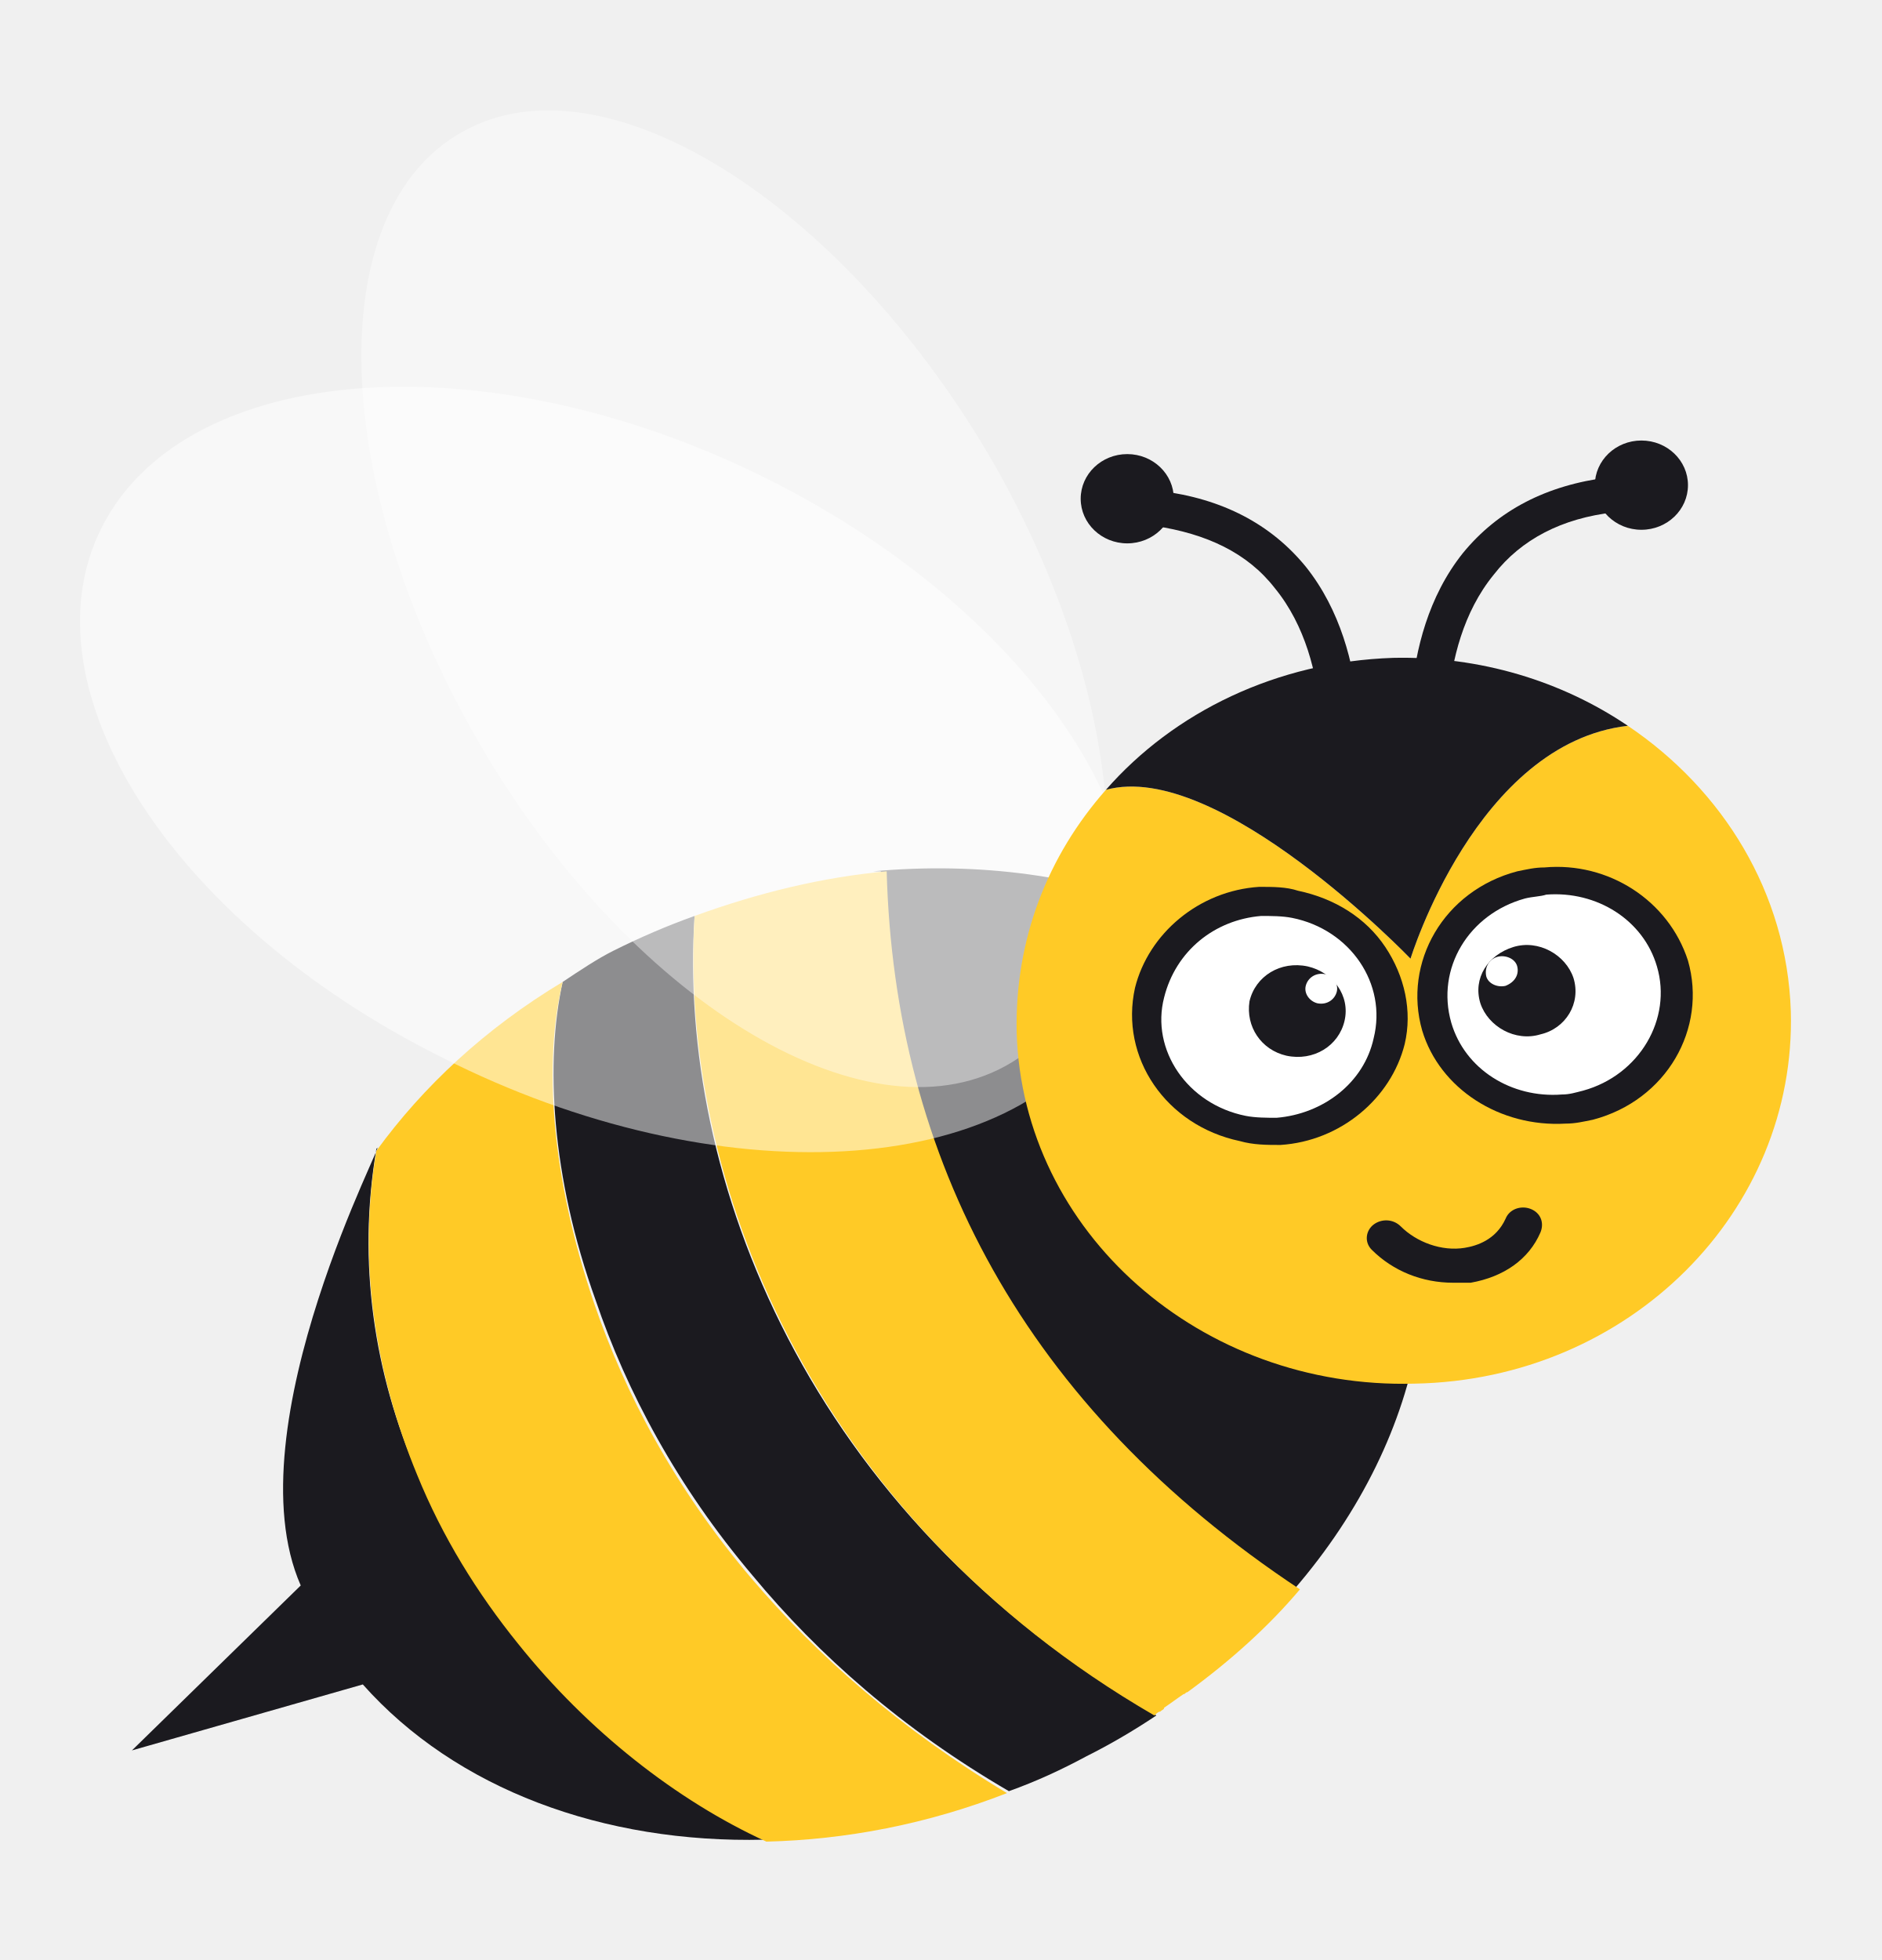
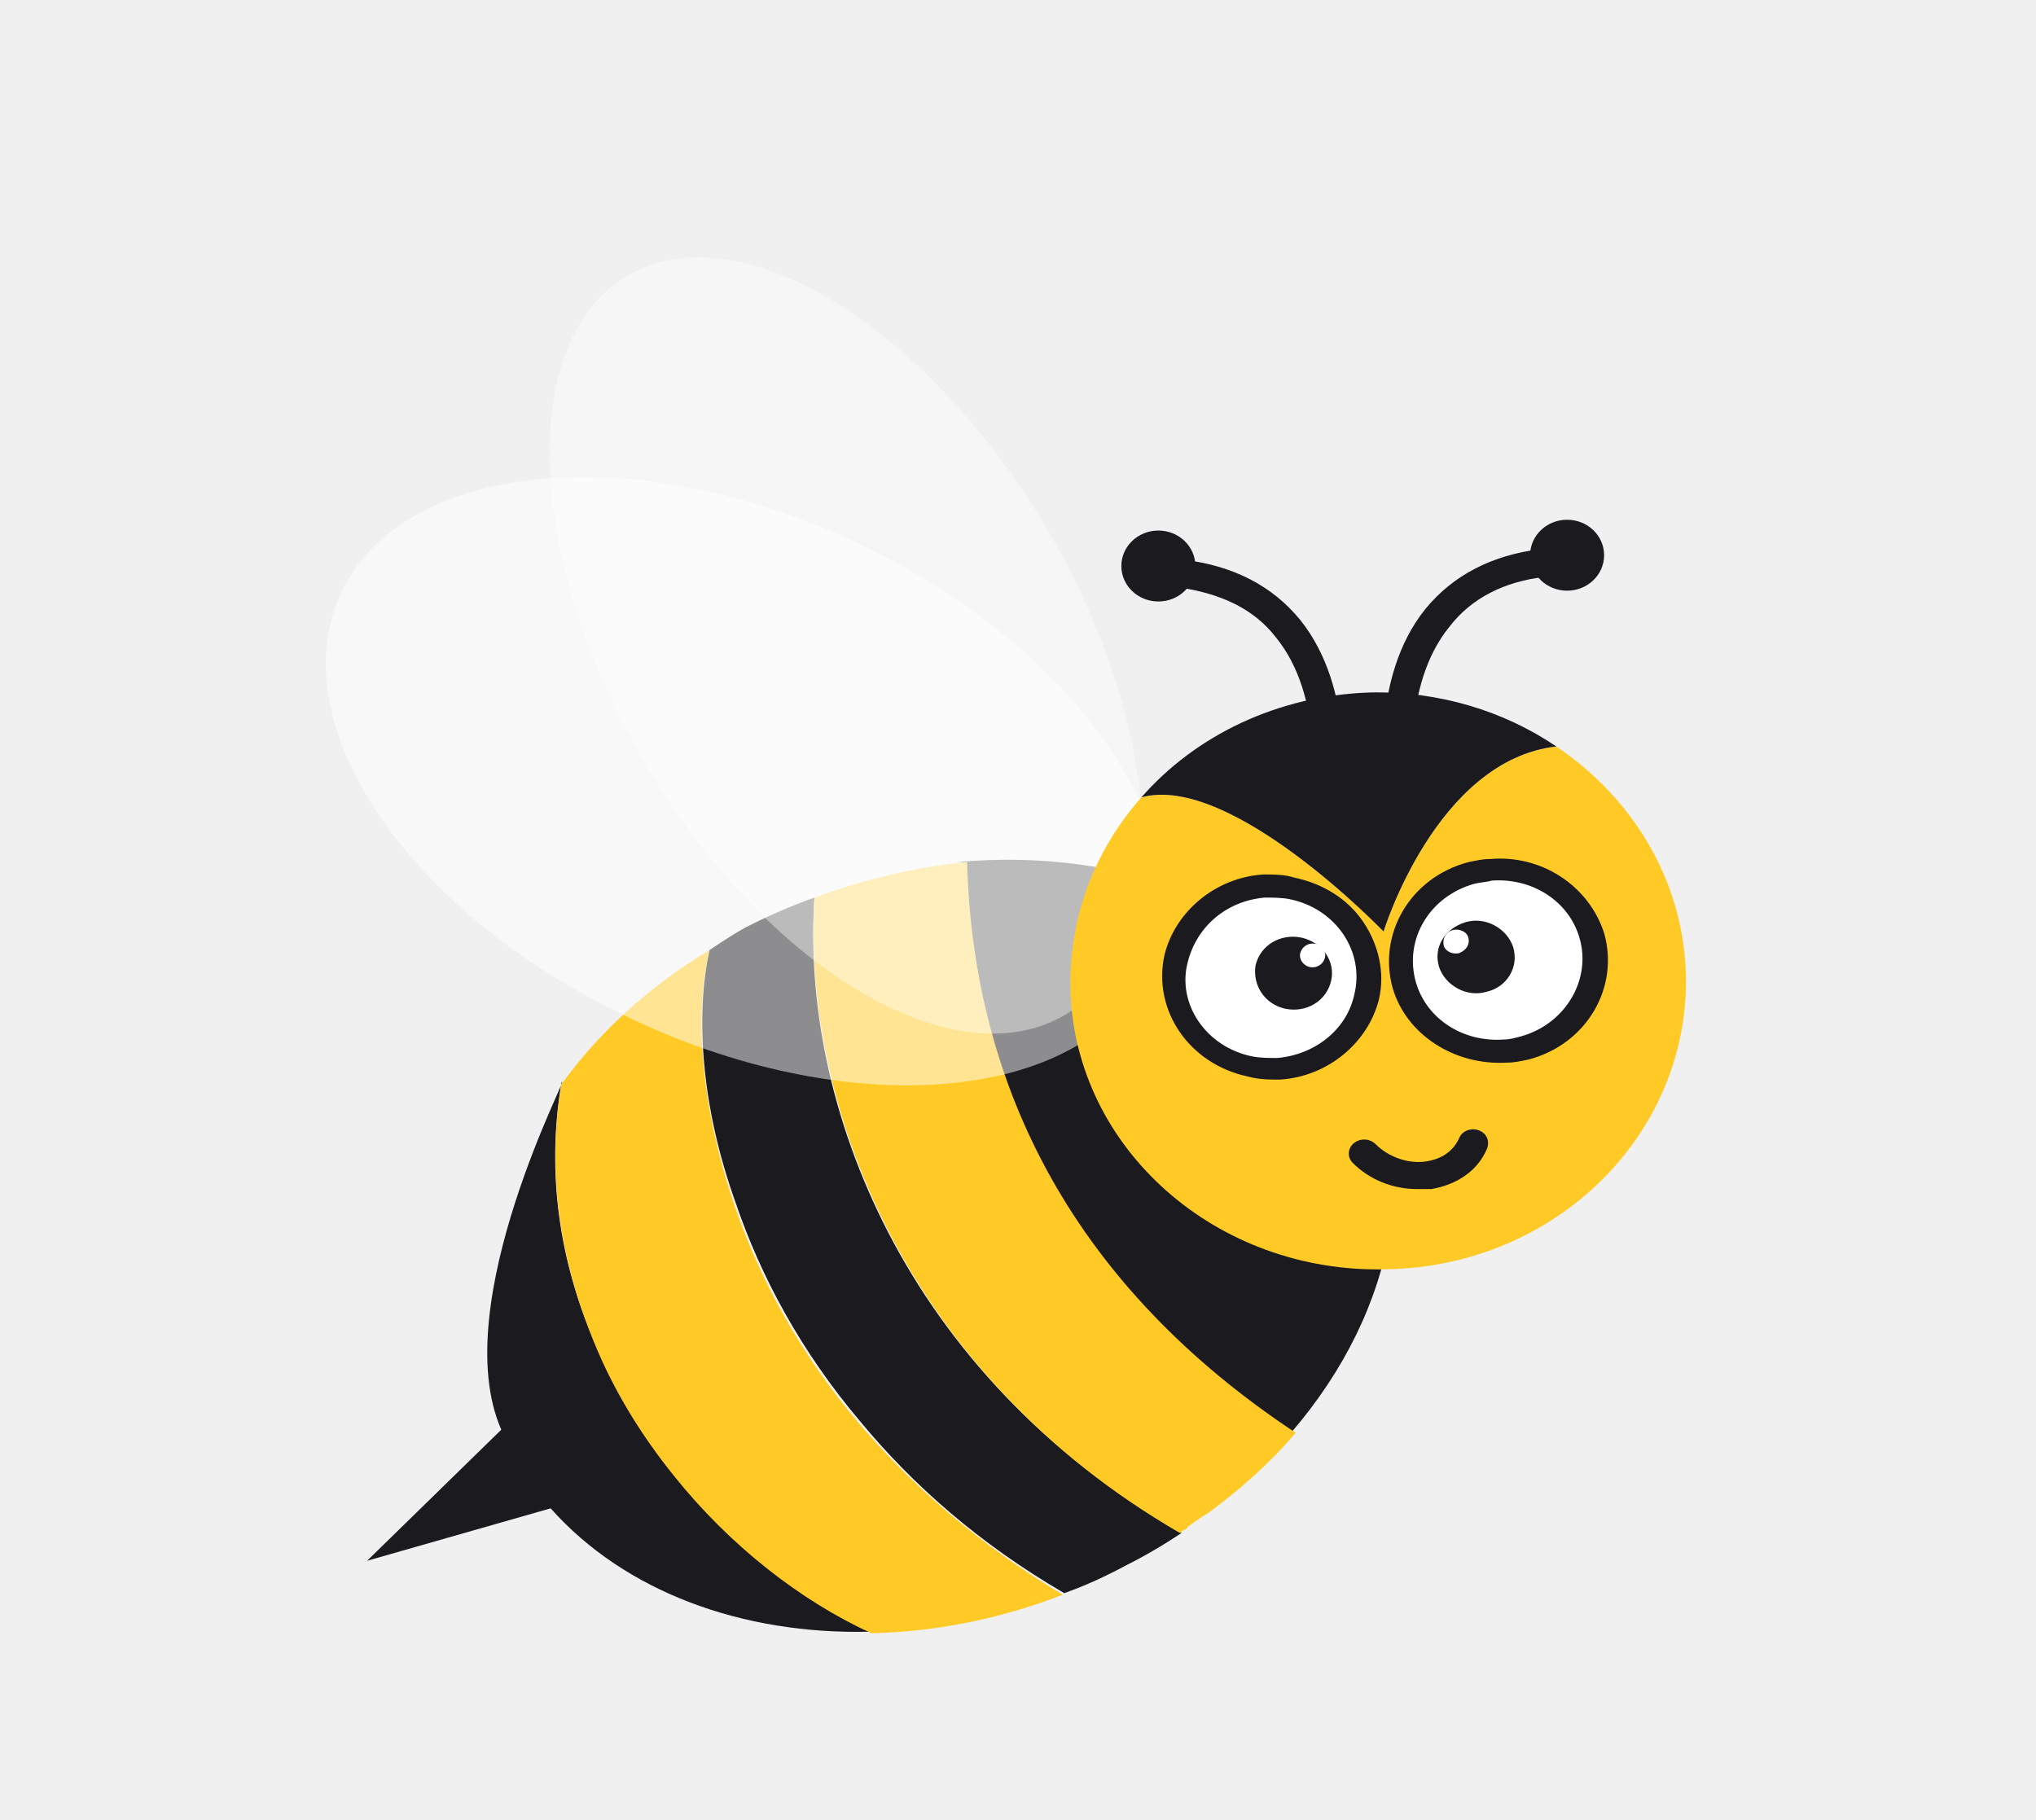
- <svg xmlns="http://www.w3.org/2000/svg" version="1.1" id="Layer_1" x="0px" y="0px" viewBox="0 0 97 101" style="enable-background:new 0 0 97 101;" xml:space="preserve">
+ <svg xmlns="http://www.w3.org/2000/svg" version="1.1" id="header-bee" x="0px" y="0px" viewBox="0 0 132 118" style="enable-background:new 0 0 132 118;" xml:space="preserve">
  <style type="text/css">
	.st0{fill:#1B1A1F;}
	.st1{fill:#FFCA26;}
	.st2{opacity:0.4;fill:#FFFFFF;}
	.st3{opacity:0.5;fill:#FFFFFF;}
	.st4{fill:#FFFFFF;}
</style>
  <g id="header-bee-tail">
-     <path class="st0" d="M35.8,47.2C35.8,47.2,35.8,47.2,35.8,47.2C35.8,47.2,35.8,47.2,35.8,47.2c-1.4,0.5-2.8,1.1-4.2,1.8   c-0.8,0.4-1.7,1-2.6,1.6c-0.9,4.1-0.6,10,1.7,16.4c1.6,4.7,4.2,9.6,8.1,14.2c3.4,4.1,7.7,7.9,13.2,11.1c1.4-0.5,2.7-1.1,4-1.8   c1.2-0.6,2.4-1.3,3.6-2.1C41.6,78.1,34.9,60.6,35.8,47.2z" />
-     <path class="st0" d="M70.8,55.8C66.1,47.8,56,43.9,45,44.9c0,0,0,0,0,0c1,0,0.4,0,0.4,0c0.4,14.8,7.1,27.6,21.3,37   C73.6,73.9,75.5,63.8,70.8,55.8z" />
-     <path class="st0" d="M26.7,84.6c-2.1-2.6-3.9-5.5-5.2-8.7c-2.2-5.1-3.1-10.8-2.1-16.7c0.8-1.1-7.5,14.3-3.9,22.5l-8.7,8.5l11.9-3.4   c4.8,5.4,12.4,8.2,20.7,8C34.9,92.7,30.4,89.2,26.7,84.6z" />
+     <path class="st0" d="M52.8,58.2C52.8,58.2,52.8,58.2,52.8,58.2C52.8,58.2,52.8,58.2,52.8,58.2c-1.4,0.5-2.8,1.1-4.2,1.8   c-0.8,0.4-1.7,1-2.6,1.6c-0.9,4.1-0.6,10,1.7,16.4c1.6,4.7,4.2,9.6,8.1,14.2c3.4,4.1,7.7,7.9,13.2,11.1c1.4-0.5,2.7-1.1,4-1.8   c1.2-0.6,2.4-1.3,3.6-2.1C58.6,89.1,51.9,71.6,52.8,58.2z" />
+     <path class="st0" d="M87.8,66.8C83.1,58.8,73,54.9,62,55.9c0,0,0,0,0,0c1,0,0.4,0,0.4,0c0.4,14.8,7.1,27.6,21.3,37   C90.6,84.9,92.5,74.8,87.8,66.8z" />
+     <path class="st0" d="M43.7,95.6c-2.1-2.6-3.9-5.5-5.2-8.7c-2.2-5.1-3.1-10.8-2.1-16.7c0.8-1.1-7.5,14.3-3.9,22.5l-8.7,8.5l11.9-3.4   c4.8,5.4,12.4,8.2,20.7,8C51.9,103.7,47.4,100.2,43.7,95.6z" />
    <g>
-       <path class="st1" d="M67,81.9c-14.2-9.4-20.9-22.2-21.3-37c-3.3,0.3-6.6,1.1-9.9,2.3c-0.8,13.4,5.9,30.9,23.7,41.2c0,0,0,0,0,0    c0.1-0.1,0.2-0.2,0.3-0.2c0.1-0.1,0.2-0.1,0.2-0.2c0.3-0.2,0.7-0.5,1-0.7c0.1,0,0.1-0.1,0.2-0.1C63.4,85.6,65.4,83.8,67,81.9    C67,81.9,67,81.9,67,81.9z" />
-       <path class="st1" d="M38.7,81.3c-3.9-4.6-6.5-9.5-8.1-14.2C28.4,60.6,28,54.7,29,50.6C25,53,21.8,56,19.4,59.3    c-1,5.9,0,11.6,2.1,16.7c1.3,3.2,3.1,6.1,5.2,8.7c3.6,4.5,8.2,8.1,12.8,10.2c0,0,0,0,0,0c4.1-0.1,8.3-0.9,12.4-2.5c0,0,0,0,0,0    C46.4,89.1,42.1,85.3,38.7,81.3z" />
+       <path class="st1" d="M84,92.9c-14.2-9.4-20.9-22.2-21.3-37c-3.3,0.3-6.6,1.1-9.9,2.3c-0.8,13.4,5.9,30.9,23.7,41.2c0,0,0,0,0,0    c0.1-0.1,0.2-0.2,0.3-0.2c0.1-0.1,0.2-0.1,0.2-0.2c0.3-0.2,0.7-0.5,1-0.7c0.1,0,0.1-0.1,0.2-0.1C80.4,96.6,82.4,94.8,84,92.9    C84,92.9,84,92.9,84,92.9z" />
+       <path class="st1" d="M55.7,92.3c-3.9-4.6-6.5-9.5-8.1-14.2C45.4,71.6,45,65.7,46,61.6C42,64,38.8,67,36.4,70.3    c-1,5.9,0,11.6,2.1,16.7c1.3,3.2,3.1,6.1,5.2,8.7c3.6,4.5,8.2,8.1,12.8,10.2c0,0,0,0,0,0c4.1-0.1,8.3-0.9,12.4-2.5c0,0,0,0,0,0    C63.4,100.1,59.1,96.3,55.7,92.3z" />
    </g>
  </g>
-   <path id="header-bee-wing-left" class="st2" d="M51.4,24.2C43.8,10.8,31.6,2.9,24.2,6.6c-7.5,3.7-7.4,17.6,0.1,31  C31.8,51,44,58.8,51.5,55.1C59,51.4,58.9,37.6,51.4,24.2z" />
-   <path id="header-bee-wing-right" class="st3" d="M39.8,24.8c-14.2-7.2-29.6-6.3-34.3,1.9c-4.7,8.2,3,20.7,17.3,27.8  c14.2,7.2,29.6,6.3,34.3-1.9C61.7,44.5,54,32,39.8,24.8z" />
+   <path id="header-bee-wing-left" class="st2" d="M68.4,35.2c-7.6-13.4-19.7-21.3-27.2-17.6c-7.5,3.7-7.4,17.6,0.1,31  C48.8,62,61,69.8,68.5,66.1C76,62.4,75.9,48.6,68.4,35.2z" />
+   <path id="header-bee-wing-right" class="st3" d="M56.8,35.8c-14.2-7.2-29.6-6.3-34.3,1.9c-4.7,8.2,3,20.7,17.3,27.8  c14.2,7.2,29.6,6.3,34.3-1.9C78.7,55.5,71,43,56.8,35.8z" />
  <g id="header-bee-head">
    <g>
      <g>
-         <path class="st0" d="M73.8,40.7c-0.5,0-0.9-0.3-1-0.8c0-0.3-1-6.9,2.6-11.4c1.8-2.2,4.3-3.5,7.5-3.9c0.5-0.1,1,0.3,1.1,0.8     c0.1,0.5-0.3,1-0.8,1c-2.7,0.3-4.8,1.4-6.2,3.2c-3.2,3.9-2.3,10-2.3,10.1c0.1,0.5-0.3,1-0.8,1C73.9,40.7,73.9,40.7,73.8,40.7     L73.8,40.7z" />
+         <path class="st0" d="M90.8,51.7c-0.5,0-0.9-0.3-1-0.8c0-0.3-1-6.9,2.6-11.4c1.8-2.2,4.3-3.5,7.5-3.9c0.5-0.1,1,0.3,1.1,0.8     c0.1,0.5-0.3,1-0.8,1c-2.7,0.3-4.8,1.4-6.2,3.2c-3.2,3.9-2.3,10-2.3,10.1c0.1,0.5-0.3,1-0.8,1C90.9,51.7,90.9,51.7,90.8,51.7     L90.8,51.7z" />
      </g>
-       <ellipse class="st0" cx="84.6" cy="25" rx="2.4" ry="2.3" />
+       <ellipse class="st0" cx="101.6" cy="36" rx="2.4" ry="2.3" />
    </g>
    <g>
      <g>
-         <path class="st0" d="M68.9,41.4c0,0-0.1,0-0.1,0c-0.5-0.1-0.9-0.5-0.8-1c0-0.1,0.9-6.2-2.3-10.1c-1.4-1.8-3.5-2.8-6.2-3.2     c-0.5-0.1-0.9-0.5-0.8-1c0.1-0.5,0.6-0.9,1.1-0.8c3.2,0.4,5.7,1.7,7.5,3.9c3.6,4.5,2.7,11.1,2.6,11.4     C69.8,41.1,69.3,41.4,68.9,41.4L68.9,41.4z" />
+         <path class="st0" d="M85.9,52.4c0,0-0.1,0-0.1,0c-0.5-0.1-0.9-0.5-0.8-1c0-0.1,0.9-6.2-2.3-10.1c-1.4-1.8-3.5-2.8-6.2-3.2     c-0.5-0.1-0.9-0.5-0.8-1c0.1-0.5,0.6-0.9,1.1-0.8c3.2,0.4,5.7,1.7,7.5,3.9c3.6,4.5,2.7,11.1,2.6,11.4     C86.8,52.1,86.3,52.4,85.9,52.4L85.9,52.4z" />
      </g>
-       <ellipse class="st0" cx="58.1" cy="25.7" rx="2.4" ry="2.3" />
+       <ellipse class="st0" cx="75.1" cy="36.7" rx="2.4" ry="2.3" />
    </g>
    <g>
-       <path class="st1" d="M92.3,52.1c-0.2-6.1-3.5-11.4-8.4-14.7c-7.8,0.9-11.2,12-11.2,12S62.8,39.1,57,40.7c-3,3.4-4.7,7.7-4.6,12.5    c0.3,10.3,9.5,18.4,20.5,18.1C84,71.1,92.6,62.4,92.3,52.1z" />
-       <path class="st0" d="M72.7,49.4c0,0,3.4-11.1,11.2-12c-3.4-2.3-7.6-3.6-12.1-3.5c-6,0.2-11.3,2.8-14.8,6.8    C62.8,39.1,72.7,49.4,72.7,49.4z" />
+       <path class="st1" d="M109.3,63.1c-0.2-6.1-3.5-11.4-8.4-14.7c-7.8,0.9-11.2,12-11.2,12S79.8,50.1,74,51.7c-3,3.4-4.7,7.7-4.6,12.5    c0.3,10.3,9.5,18.4,20.5,18.1C101,82.1,109.6,73.4,109.3,63.1z" />
+       <path class="st0" d="M89.7,60.4c0,0,3.4-11.1,11.2-12c-3.4-2.3-7.6-3.6-12.1-3.5c-6,0.2-11.3,2.8-14.8,6.8    C79.8,50.1,89.7,60.4,89.7,60.4z" />
    </g>
    <g>
-       <path class="st0" d="M74.9,66.1c-1.6,0-3.1-0.6-4.2-1.7c-0.4-0.4-0.3-1,0.1-1.3c0.4-0.3,1-0.3,1.4,0.1c0.8,0.8,2.1,1.3,3.3,1.1    c0.6-0.1,1.6-0.4,2.1-1.5c0.2-0.5,0.8-0.7,1.3-0.5c0.5,0.2,0.7,0.7,0.5,1.2c-0.6,1.4-1.9,2.3-3.6,2.6    C75.5,66.1,75.2,66.1,74.9,66.1L74.9,66.1z" />
+       <path class="st0" d="M91.9,77.1c-1.6,0-3.1-0.6-4.2-1.7c-0.4-0.4-0.3-1,0.1-1.3c0.4-0.3,1-0.3,1.4,0.1c0.8,0.8,2.1,1.3,3.3,1.1    c0.6-0.1,1.6-0.4,2.1-1.5c0.2-0.5,0.8-0.7,1.3-0.5c0.5,0.2,0.7,0.7,0.5,1.2c-0.6,1.4-1.9,2.3-3.6,2.6    C92.5,77.1,92.2,77.1,91.9,77.1L91.9,77.1z" />
    </g>
    <g>
      <g>
        <g>
          <g>
-             <path class="st4" d="M80.7,57.2c-3,0.2-5.7-1.6-6.5-4.3c-1-3.1,1-6.4,4.3-7.3c0.4-0.1,0.8-0.2,1.2-0.2c3-0.2,5.7,1.6,6.6,4.3       c1,3.1-1,6.4-4.3,7.3C81.5,57.1,81.1,57.1,80.7,57.2L80.7,57.2z" />
-             <path class="st0" d="M79.7,46.1c2.6-0.2,5,1.3,5.7,3.7c0.8,2.7-0.9,5.6-3.8,6.4c-0.4,0.1-0.7,0.2-1.1,0.2       c-2.6,0.2-5-1.3-5.7-3.7c-0.8-2.8,0.9-5.6,3.8-6.4C79,46.2,79.4,46.2,79.7,46.1L79.7,46.1z M79.6,44.7L79.6,44.7       c-0.5,0-0.9,0.1-1.4,0.2c-3.8,1-5.9,4.7-4.9,8.2c0.9,3,4,5,7.4,4.8c0.5,0,0.9-0.1,1.4-0.2c3.8-1,5.9-4.7,4.9-8.2       C86,46.4,82.9,44.4,79.6,44.7L79.6,44.7z" />
+             <path class="st4" d="M97.7,68.2c-3,0.2-5.7-1.6-6.5-4.3c-1-3.1,1-6.4,4.3-7.3c0.4-0.1,0.8-0.2,1.2-0.2c3-0.2,5.7,1.6,6.6,4.3       c1,3.1-1,6.4-4.3,7.3C98.5,68.1,98.1,68.1,97.7,68.2L97.7,68.2z" />
+             <path class="st0" d="M96.7,57.1c2.6-0.2,5,1.3,5.7,3.7c0.8,2.7-0.9,5.6-3.8,6.4c-0.4,0.1-0.7,0.2-1.1,0.2       c-2.6,0.2-5-1.3-5.7-3.7c-0.8-2.8,0.9-5.6,3.8-6.4C96,57.2,96.4,57.2,96.7,57.1L96.7,57.1z M96.6,55.7L96.6,55.7       c-0.5,0-0.9,0.1-1.4,0.2c-3.8,1-5.9,4.7-4.9,8.2c0.9,3,4,5,7.4,4.8c0.5,0,0.9-0.1,1.4-0.2c3.8-1,5.9-4.7,4.9-8.2       C103,57.4,99.9,55.4,96.6,55.7L96.6,55.7z" />
          </g>
        </g>
        <g>
-           <path class="st0" d="M81.1,50.4c-0.4-1.2-1.8-2-3.1-1.6c-1.3,0.4-2.1,1.6-1.7,2.9c0.4,1.2,1.8,2,3.1,1.6      C80.7,53,81.5,51.7,81.1,50.4z" />
-           <path class="st4" d="M78.2,49.8c-0.1-0.4-0.6-0.6-1-0.5c-0.4,0.1-0.7,0.5-0.6,1c0.1,0.4,0.6,0.6,1,0.5      C78.1,50.6,78.3,50.2,78.2,49.8z" />
+           <path class="st0" d="M98.1,61.4c-0.4-1.2-1.8-2-3.1-1.6c-1.3,0.4-2.1,1.6-1.7,2.9c0.4,1.2,1.8,2,3.1,1.6      C97.7,64,98.5,62.7,98.1,61.4z" />
+           <path class="st4" d="M95.2,60.8c-0.1-0.4-0.6-0.6-1-0.5c-0.4,0.1-0.7,0.5-0.6,1c0.1,0.4,0.6,0.6,1,0.5      C95.1,61.6,95.3,61.2,95.2,60.8z" />
        </g>
      </g>
      <g>
        <g>
          <g>
-             <path class="st4" d="M66,58.2c-0.6,0-1.2,0-1.8-0.1c-3.4-0.7-5.6-3.8-4.8-7c0.6-2.5,2.9-4.4,5.7-4.7c0.6,0,1.2,0,1.8,0.1       c1.6,0.3,3.1,1.2,4,2.6c0.9,1.3,1.2,2.9,0.9,4.4C71,56.1,68.7,58,66,58.2L66,58.2z" />
-             <path class="st0" d="M65,47.2c0.5,0,1.1,0,1.6,0.1c3,0.6,4.9,3.4,4.2,6.2c-0.5,2.3-2.6,3.9-5,4.1c-0.5,0-1.1,0-1.6-0.1       c-3-0.6-4.9-3.4-4.2-6.1C60.6,49,62.6,47.4,65,47.2L65,47.2z M64.9,45.7c-3.1,0.2-5.7,2.4-6.4,5.2c-0.8,3.6,1.6,7.1,5.4,7.9       C64.6,59,65.3,59,66,59c3.1-0.2,5.7-2.4,6.4-5.2c0.4-1.7,0-3.5-1-5c-1-1.5-2.6-2.5-4.5-2.9C66.3,45.7,65.6,45.7,64.9,45.7       L64.9,45.7z" />
+             <path class="st4" d="M83,69.2c-0.6,0-1.2,0-1.8-0.1c-3.4-0.7-5.6-3.8-4.8-7c0.6-2.5,2.9-4.4,5.7-4.7c0.6,0,1.2,0,1.8,0.1       c1.6,0.3,3.1,1.2,4,2.6c0.9,1.3,1.2,2.9,0.9,4.4C88,67.1,85.7,69,83,69.2L83,69.2z" />
+             <path class="st0" d="M82,58.2c0.5,0,1.1,0,1.6,0.1c3,0.6,4.9,3.4,4.2,6.2c-0.5,2.3-2.6,3.9-5,4.1c-0.5,0-1.1,0-1.6-0.1       c-3-0.6-4.9-3.4-4.2-6.1C77.6,60,79.6,58.4,82,58.2L82,58.2z M81.9,56.7c-3.1,0.2-5.7,2.4-6.4,5.2c-0.8,3.6,1.6,7.1,5.4,7.9       C81.6,70,82.3,70,83,70c3.1-0.2,5.7-2.4,6.4-5.2c0.4-1.7,0-3.5-1-5c-1-1.5-2.6-2.5-4.5-2.9C83.3,56.7,82.6,56.7,81.9,56.7       L81.9,56.7z" />
          </g>
        </g>
        <g>
-           <path class="st0" d="M64.4,51.6c0.3-1.3,1.6-2.1,3-1.8c1.3,0.3,2.2,1.5,1.9,2.8c-0.3,1.3-1.6,2.1-3,1.8      C65,54.1,64.2,52.9,64.4,51.6z" />
-           <path class="st4" d="M67.3,50.8c0.1-0.4,0.5-0.7,1-0.6c0.4,0.1,0.7,0.5,0.6,0.9c-0.1,0.4-0.5,0.7-1,0.6      C67.5,51.6,67.2,51.2,67.3,50.8z" />
+           <path class="st0" d="M81.4,62.6c0.3-1.3,1.6-2.1,3-1.8c1.3,0.3,2.2,1.5,1.9,2.8c-0.3,1.3-1.6,2.1-3,1.8      C82,65.1,81.2,63.9,81.4,62.6z" />
+           <path class="st4" d="M84.3,61.8c0.1-0.4,0.5-0.7,1-0.6c0.4,0.1,0.7,0.5,0.6,0.9c-0.1,0.4-0.5,0.7-1,0.6      C84.5,62.6,84.2,62.2,84.3,61.8z" />
        </g>
      </g>
    </g>
  </g>
</svg>
